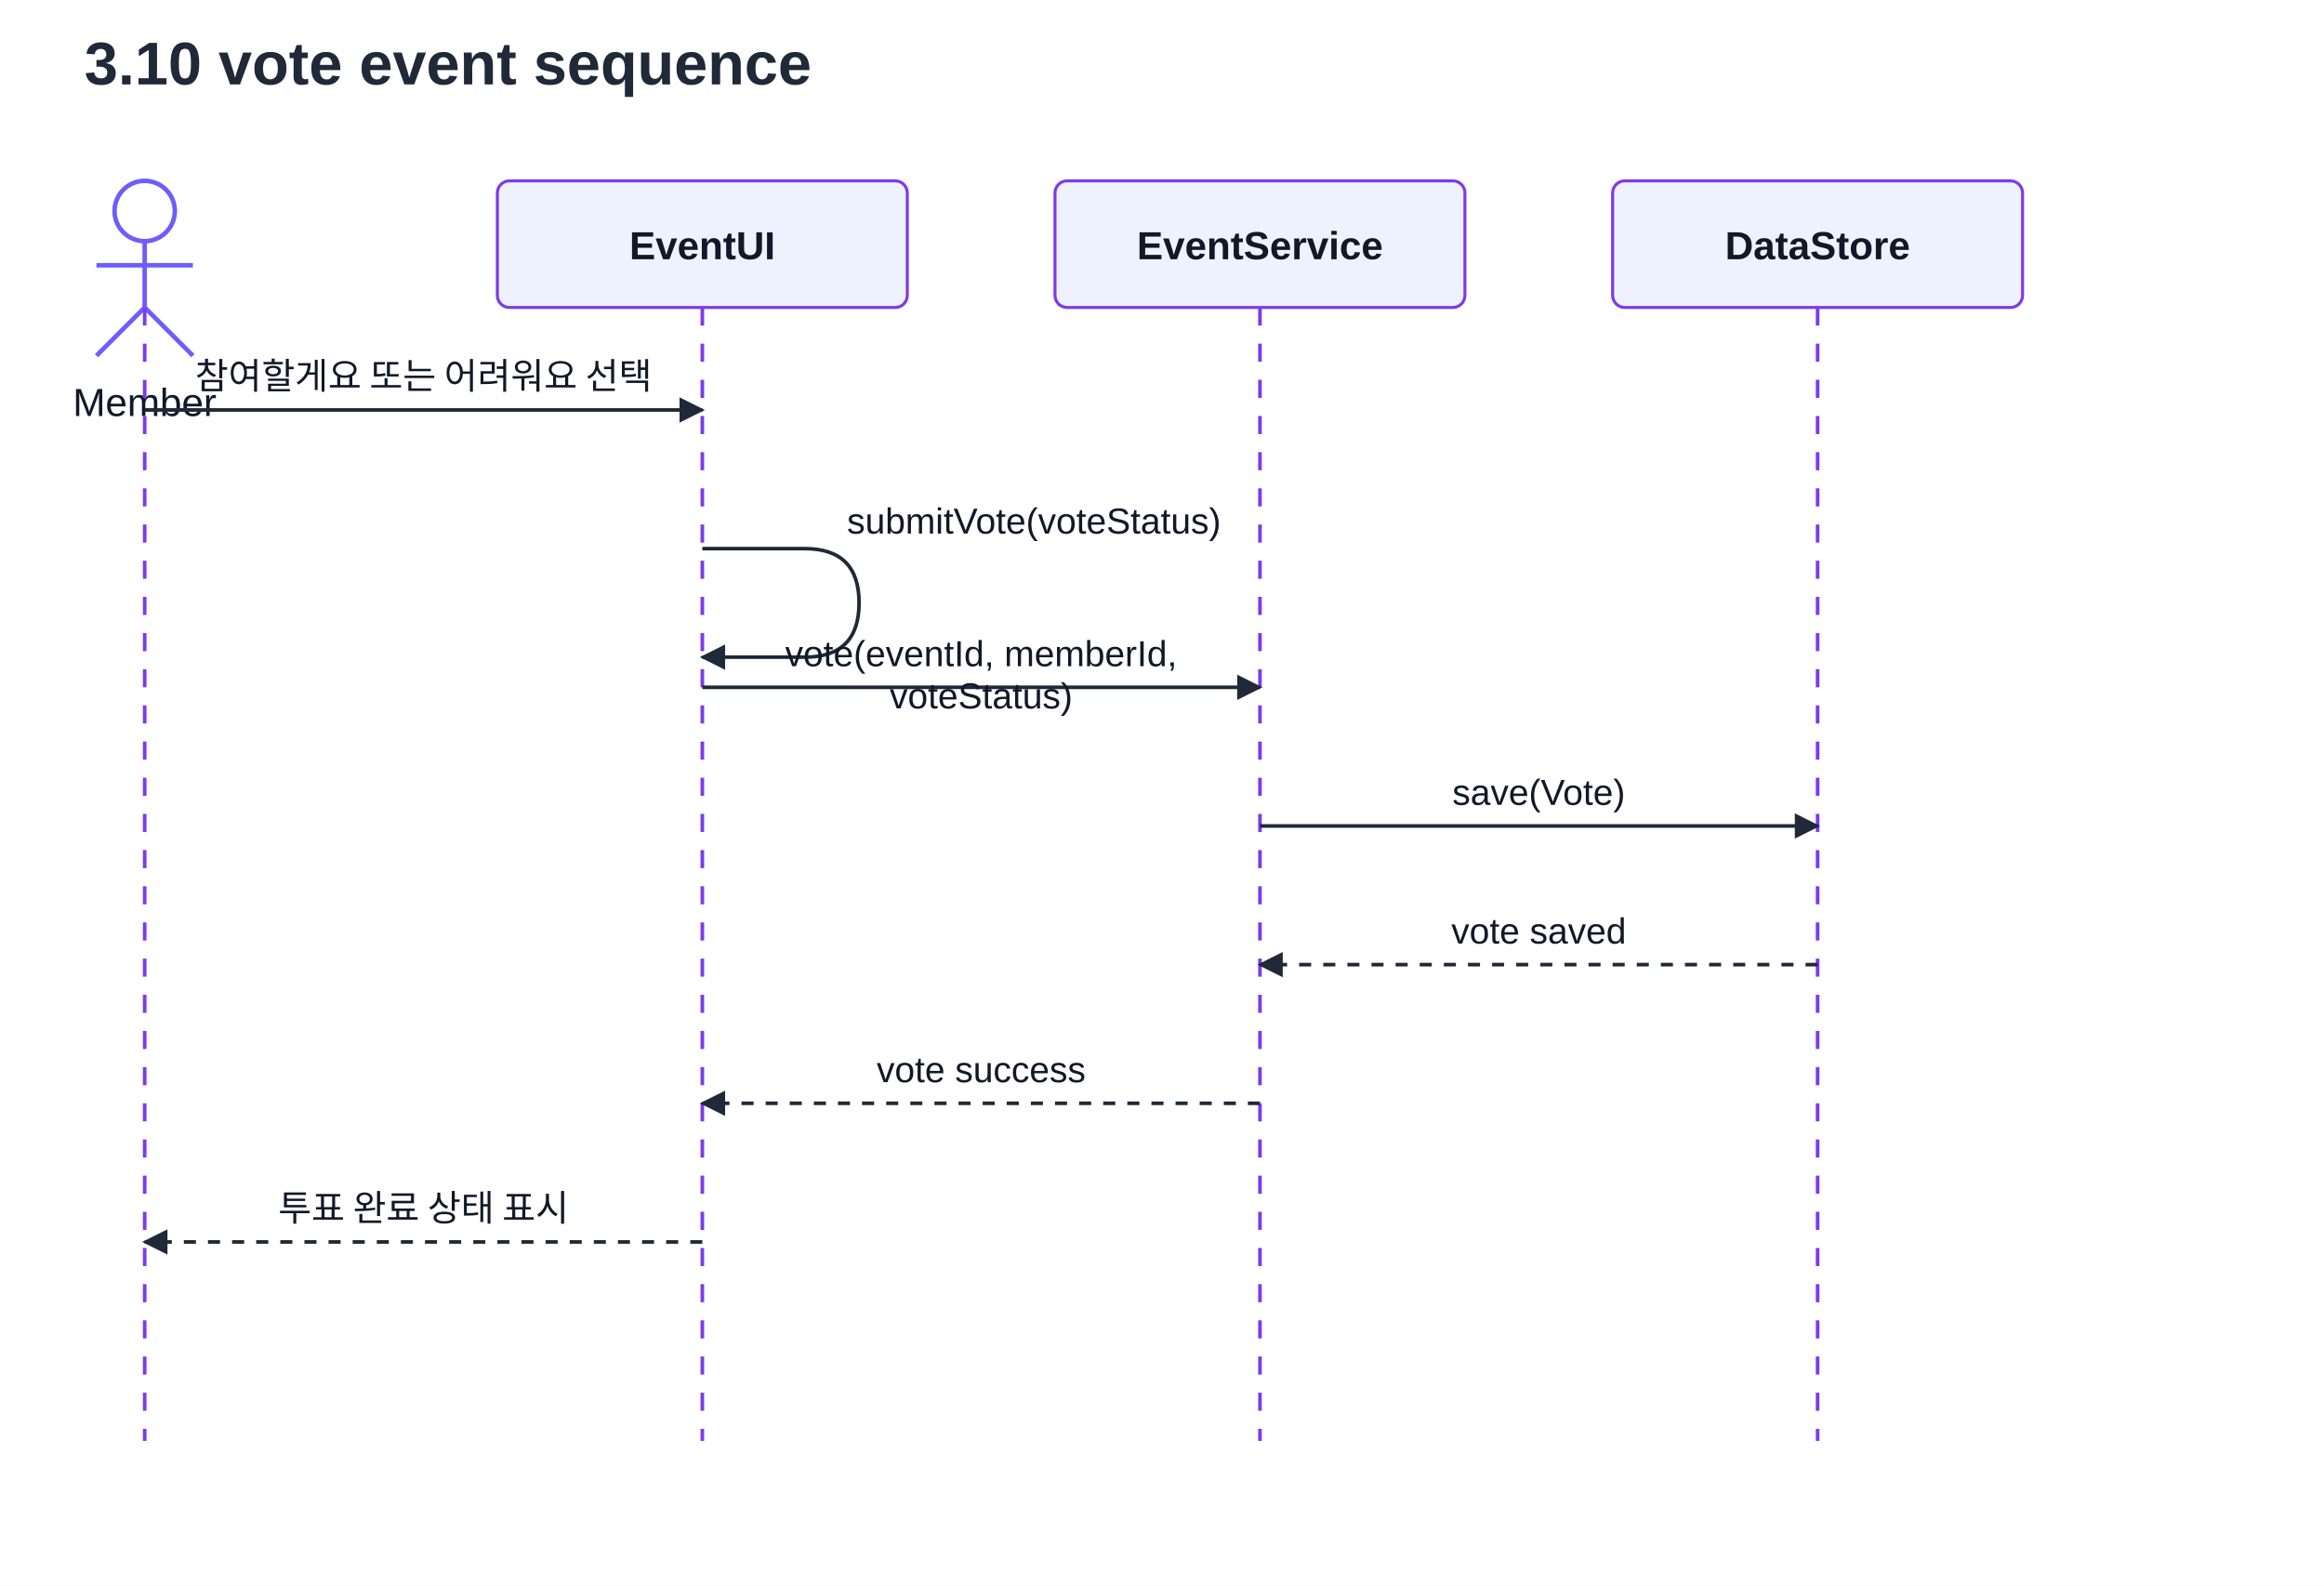
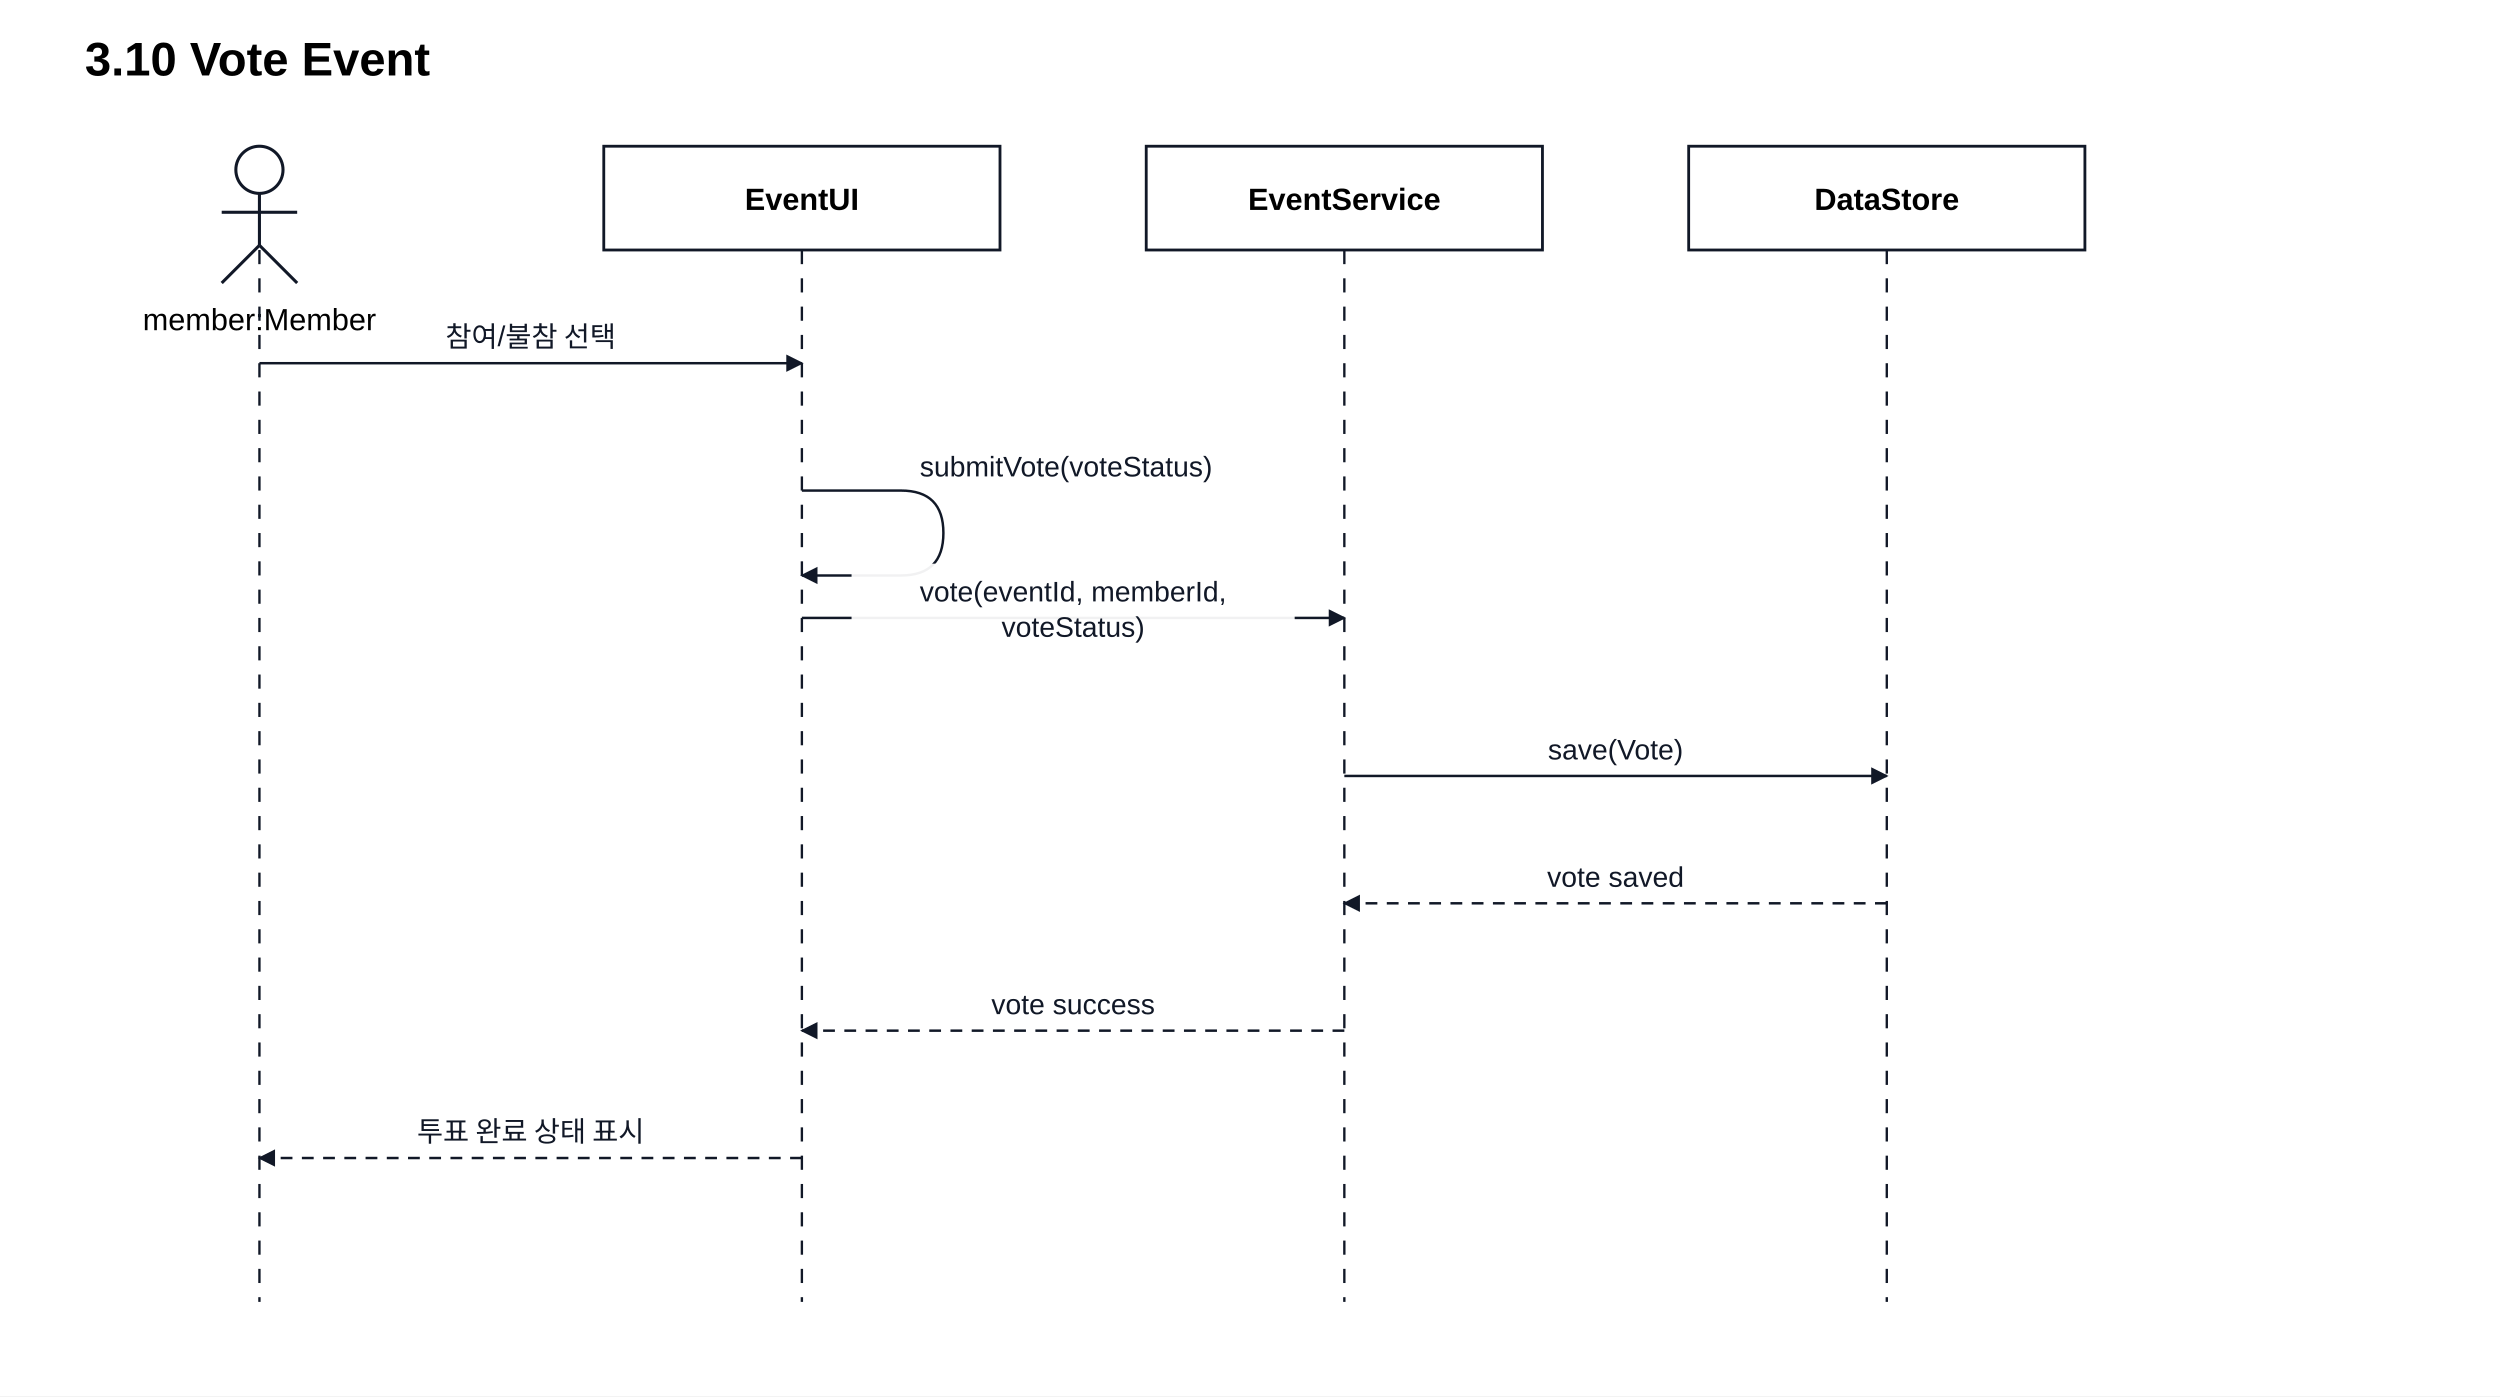
- <svg xmlns="http://www.w3.org/2000/svg" width="771" height="526" viewBox="0 0 771 526">
+ <svg xmlns="http://www.w3.org/2000/svg" width="1060" height="592" viewBox="0 0 1060 592">
  <defs>
-     <marker id="arrow" viewBox="0 0 10 10" refX="9" refY="5" markerWidth="7" markerHeight="7" orient="auto-start-reverse">
-       <path d="M0 0 L10 5 L0 10 z" fill="#1f2937" />
+     <marker id="arrow" viewBox="0 0 10 10" refX="9" refY="5" markerWidth="7" markerHeight="7" orient="auto">
+       <path d="M0 0 L10 5 L0 10 z" fill="#111827" />
+     </marker>
+     <marker id="hollowArrow" viewBox="0 0 10 10" refX="9" refY="5" markerWidth="7" markerHeight="7" orient="auto">
+       <path d="M0 0 L10 5 L0 10 z" fill="#fff" stroke="#111827" />
+     </marker>
+     <marker id="diamond" viewBox="0 0 16 10" refX="1" refY="5" markerWidth="11" markerHeight="9" orient="auto">
+       <path d="M1 5 L8 1 L15 5 L8 9 z" fill="#111827" stroke="#111827" />
    </marker>
  </defs>
  <rect width="100%" height="100%" fill="#ffffff" />
-   <text x="28" y="28" font-family="Arial, sans-serif" font-size="20" font-weight="700" fill="#1f2937">3.10 vote event sequence</text>
-   <circle cx="48" cy="70" r="10" fill="#fff" stroke="#6d5dfc" stroke-width="1.5" />
-   <line x1="48" y1="80" x2="48" y2="102" stroke="#6d5dfc" stroke-width="1.5" />
-   <line x1="32" y1="88" x2="64" y2="88" stroke="#6d5dfc" stroke-width="1.5" />
-   <line x1="48" y1="102" x2="32" y2="118" stroke="#6d5dfc" stroke-width="1.5" />
-   <line x1="48" y1="102" x2="64" y2="118" stroke="#6d5dfc" stroke-width="1.5" />
-   <text x="48" y="138" text-anchor="middle" font-family="Arial, sans-serif" font-size="13" fill="#111827">Member</text>
-   <line x1="48" y1="102" x2="48" y2="478" stroke="#7c3aed" stroke-width="1.2" stroke-dasharray="6 6" />
-   <rect x="165" y="60" width="136" height="42" rx="4" fill="#eef2ff" stroke="#7c3aed" stroke-width="1" />
-   <text x="233" y="86" text-anchor="middle" font-family="Arial, sans-serif" font-size="13" font-weight="700" fill="#111827">EventUI</text>
-   <line x1="233" y1="102" x2="233" y2="478" stroke="#7c3aed" stroke-width="1.2" stroke-dasharray="6 6" />
-   <rect x="350" y="60" width="136" height="42" rx="4" fill="#eef2ff" stroke="#7c3aed" stroke-width="1" />
-   <text x="418" y="86" text-anchor="middle" font-family="Arial, sans-serif" font-size="13" font-weight="700" fill="#111827">EventService</text>
-   <line x1="418" y1="102" x2="418" y2="478" stroke="#7c3aed" stroke-width="1.2" stroke-dasharray="6 6" />
-   <rect x="535" y="60" width="136" height="42" rx="4" fill="#eef2ff" stroke="#7c3aed" stroke-width="1" />
-   <text x="603" y="86" text-anchor="middle" font-family="Arial, sans-serif" font-size="13" font-weight="700" fill="#111827">DataStore</text>
-   <line x1="603" y1="102" x2="603" y2="478" stroke="#7c3aed" stroke-width="1.2" stroke-dasharray="6 6" />
-   <line x1="48" y1="136" x2="233" y2="136" stroke="#1f2937" stroke-width="1.2" marker-end="url(#arrow)" />
-   <text x="140.5" y="129" text-anchor="middle" font-family="Arial, sans-serif" font-size="12" fill="#111827">참여할게요 또는 어려워요 선택</text>
-   <path d="M233 182 h34 q18 0 18 18 q0 18 -18 18 h-34" fill="none" stroke="#1f2937" stroke-width="1.2" marker-end="url(#arrow)" />
-   <text x="281" y="177" font-family="Arial, sans-serif" font-size="12" fill="#111827">submitVote(voteStatus)</text>
-   <line x1="233" y1="228" x2="418" y2="228" stroke="#1f2937" stroke-width="1.2" marker-end="url(#arrow)" />
-   <text x="325.5" y="221" text-anchor="middle" font-family="Arial, sans-serif" font-size="12" fill="#111827">vote(eventId, memberId,</text>
-   <text x="325.5" y="235" text-anchor="middle" font-family="Arial, sans-serif" font-size="12" fill="#111827">voteStatus)</text>
-   <line x1="418" y1="274" x2="603" y2="274" stroke="#1f2937" stroke-width="1.2" marker-end="url(#arrow)" />
-   <text x="510.5" y="267" text-anchor="middle" font-family="Arial, sans-serif" font-size="12" fill="#111827">save(Vote)</text>
-   <line x1="603" y1="320" x2="418" y2="320" stroke="#1f2937" stroke-width="1.2" marker-end="url(#arrow)" stroke-dasharray="4 4" />
-   <text x="510.5" y="313" text-anchor="middle" font-family="Arial, sans-serif" font-size="12" fill="#111827">vote saved</text>
-   <line x1="418" y1="366" x2="233" y2="366" stroke="#1f2937" stroke-width="1.2" marker-end="url(#arrow)" stroke-dasharray="4 4" />
-   <text x="325.5" y="359" text-anchor="middle" font-family="Arial, sans-serif" font-size="12" fill="#111827">vote success</text>
-   <line x1="233" y1="412" x2="48" y2="412" stroke="#1f2937" stroke-width="1.2" marker-end="url(#arrow)" stroke-dasharray="4 4" />
-   <text x="140.5" y="405" text-anchor="middle" font-family="Arial, sans-serif" font-size="12" fill="#111827">투표 완료 상태 표시</text>
+   <text x="36" y="32" font-family="Arial, sans-serif" font-size="20" font-weight="700">3.10 Vote Event</text>
+   <circle cx="110" cy="72" r="10" fill="#fff" stroke="#111827" stroke-width="1.3" />
+   <line x1="110" y1="82" x2="110" y2="104" stroke="#111827" stroke-width="1.3" />
+   <line x1="94" y1="90" x2="126" y2="90" stroke="#111827" stroke-width="1.3" />
+   <line x1="110" y1="104" x2="94" y2="120" stroke="#111827" stroke-width="1.3" />
+   <line x1="110" y1="104" x2="126" y2="120" stroke="#111827" stroke-width="1.3" />
+   <text x="110" y="140" text-anchor="middle" font-family="Arial, sans-serif" font-size="13">member:Member</text>
+   <line x1="110" y1="106" x2="110" y2="552" stroke="#111827" stroke-width="1" stroke-dasharray="6 6" />
+   <rect x="256" y="62" width="168" height="44" fill="#fff" stroke="#111827" stroke-width="1.2" />
+   <text x="340" y="89" text-anchor="middle" font-family="Arial, sans-serif" font-size="13" font-weight="700">EventUI</text>
+   <line x1="340" y1="106" x2="340" y2="552" stroke="#111827" stroke-width="1" stroke-dasharray="6 6" />
+   <rect x="486" y="62" width="168" height="44" fill="#fff" stroke="#111827" stroke-width="1.2" />
+   <text x="570" y="89" text-anchor="middle" font-family="Arial, sans-serif" font-size="13" font-weight="700">EventService</text>
+   <line x1="570" y1="106" x2="570" y2="552" stroke="#111827" stroke-width="1" stroke-dasharray="6 6" />
+   <rect x="716" y="62" width="168" height="44" fill="#fff" stroke="#111827" stroke-width="1.2" />
+   <text x="800" y="89" text-anchor="middle" font-family="Arial, sans-serif" font-size="13" font-weight="700">DataStore</text>
+   <line x1="800" y1="106" x2="800" y2="552" stroke="#111827" stroke-width="1" stroke-dasharray="6 6" />
+   <line x1="110" y1="154" x2="340" y2="154" stroke="#111827" stroke-width="1.05" marker-end="url(#arrow)" />
+   <rect x="187.76" y="131" width="74.48" height="20" fill="#fff" opacity="0.94" />
+   <text x="225" y="147" text-anchor="middle" font-family="Arial, sans-serif" font-size="12" font-weight="400" fill="#111827">참여/불참 선택</text>
+   <path d="M340 208 h42 q18 0 18 18 q0 18 -18 18 h-42" fill="none" stroke="#111827" stroke-width="1.05" marker-end="url(#arrow)" />
+   <rect x="387" y="186" width="180.32" height="20" fill="#fff" opacity="0.94" />
+   <text x="390" y="202" text-anchor="start" font-family="Arial, sans-serif" font-size="12" font-weight="400" fill="#111827">submitVote(voteStatus)</text>
+   <line x1="340" y1="262" x2="570" y2="262" stroke="#111827" stroke-width="1.05" marker-end="url(#arrow)" />
+   <rect x="361.06" y="239" width="187.88" height="35" fill="#fff" opacity="0.94" />
+   <text x="455" y="255" text-anchor="middle" font-family="Arial, sans-serif" font-size="12" font-weight="400" fill="#111827">vote(eventId, memberId,</text>
+   <text x="455" y="270" text-anchor="middle" font-family="Arial, sans-serif" font-size="12" font-weight="400" fill="#111827">voteStatus)</text>
+   <line x1="570" y1="329" x2="800" y2="329" stroke="#111827" stroke-width="1.05" marker-end="url(#arrow)" />
+   <rect x="640.2" y="306" width="89.6" height="20" fill="#fff" opacity="0.94" />
+   <text x="685" y="322" text-anchor="middle" font-family="Arial, sans-serif" font-size="12" font-weight="400" fill="#111827">save(Vote)</text>
+   <line x1="800" y1="383" x2="570" y2="383" stroke="#111827" stroke-width="1.05" marker-end="url(#arrow)" stroke-dasharray="5 4" />
+   <rect x="640.2" y="360" width="89.6" height="20" fill="#fff" opacity="0.94" />
+   <text x="685" y="376" text-anchor="middle" font-family="Arial, sans-serif" font-size="12" font-weight="400" fill="#111827">vote saved</text>
+   <line x1="570" y1="437" x2="340" y2="437" stroke="#111827" stroke-width="1.05" marker-end="url(#arrow)" stroke-dasharray="5 4" />
+   <rect x="402.64" y="414" width="104.72" height="20" fill="#fff" opacity="0.94" />
+   <text x="455" y="430" text-anchor="middle" font-family="Arial, sans-serif" font-size="12" font-weight="400" fill="#111827">vote success</text>
+   <line x1="340" y1="491" x2="110" y2="491" stroke="#111827" stroke-width="1.05" marker-end="url(#arrow)" stroke-dasharray="5 4" />
+   <rect x="176.42" y="468" width="97.16" height="20" fill="#fff" opacity="0.94" />
+   <text x="225" y="484" text-anchor="middle" font-family="Arial, sans-serif" font-size="12" font-weight="400" fill="#111827">투표 완료 상태 표시</text>
</svg>
